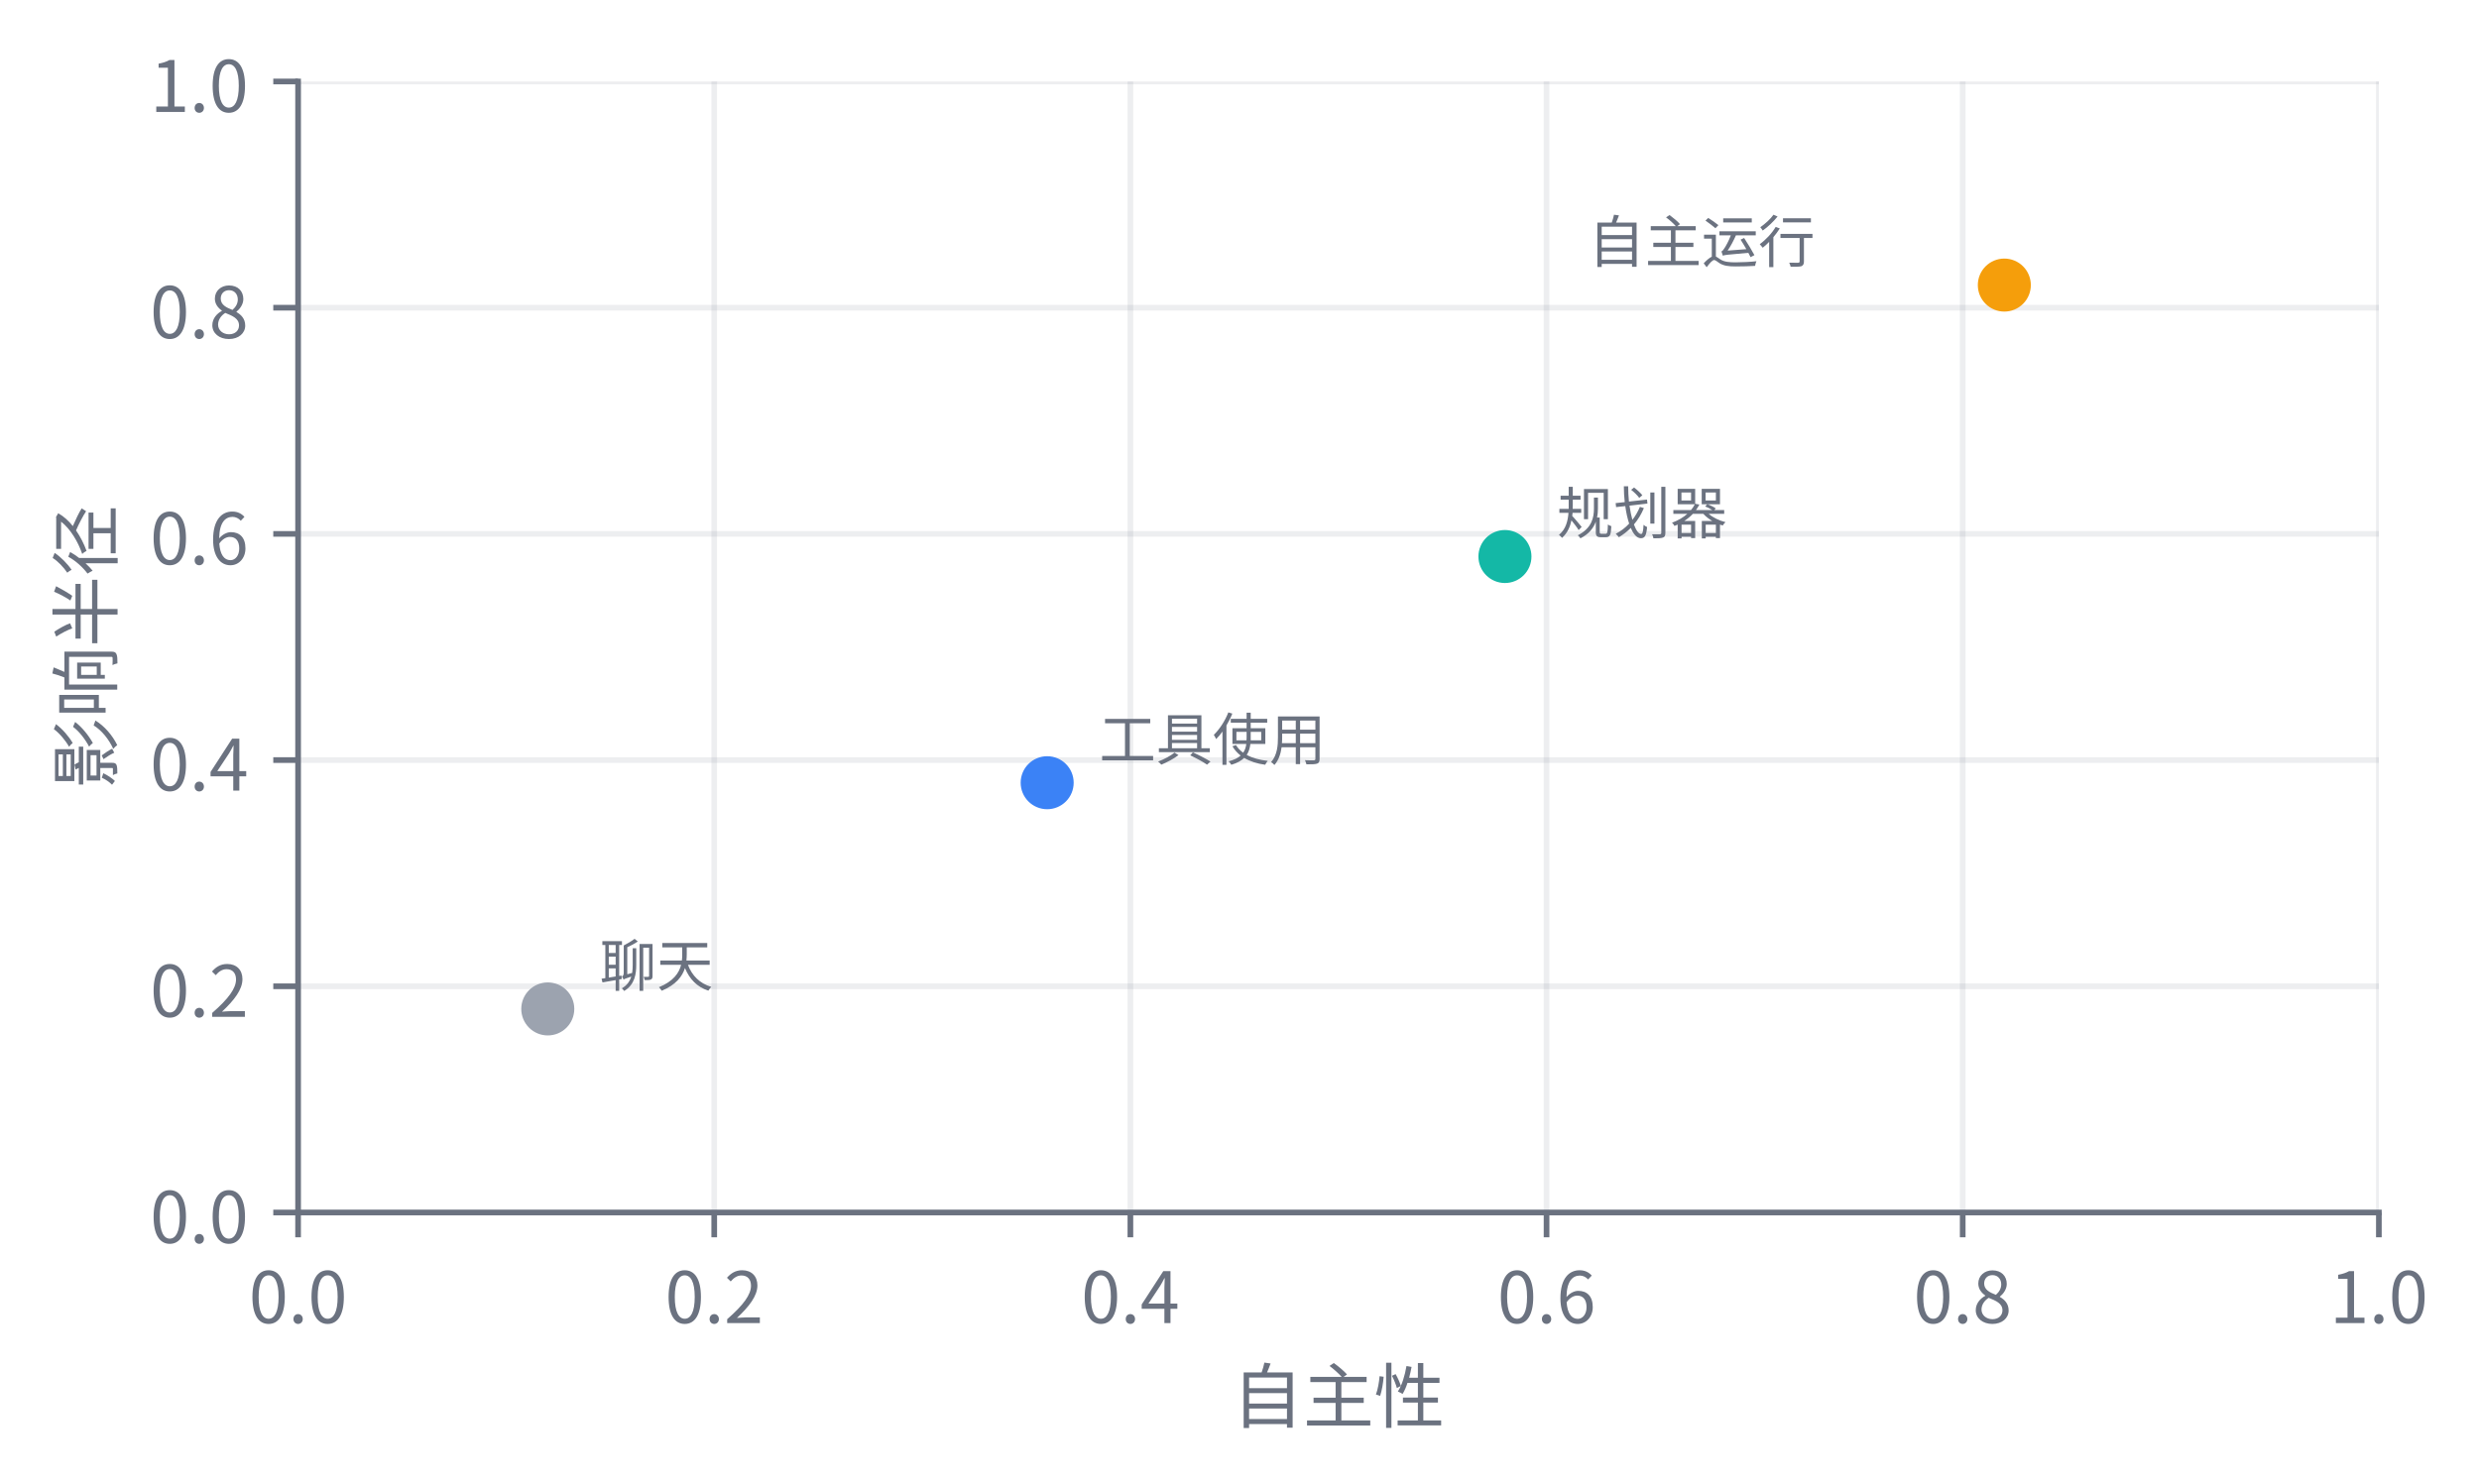
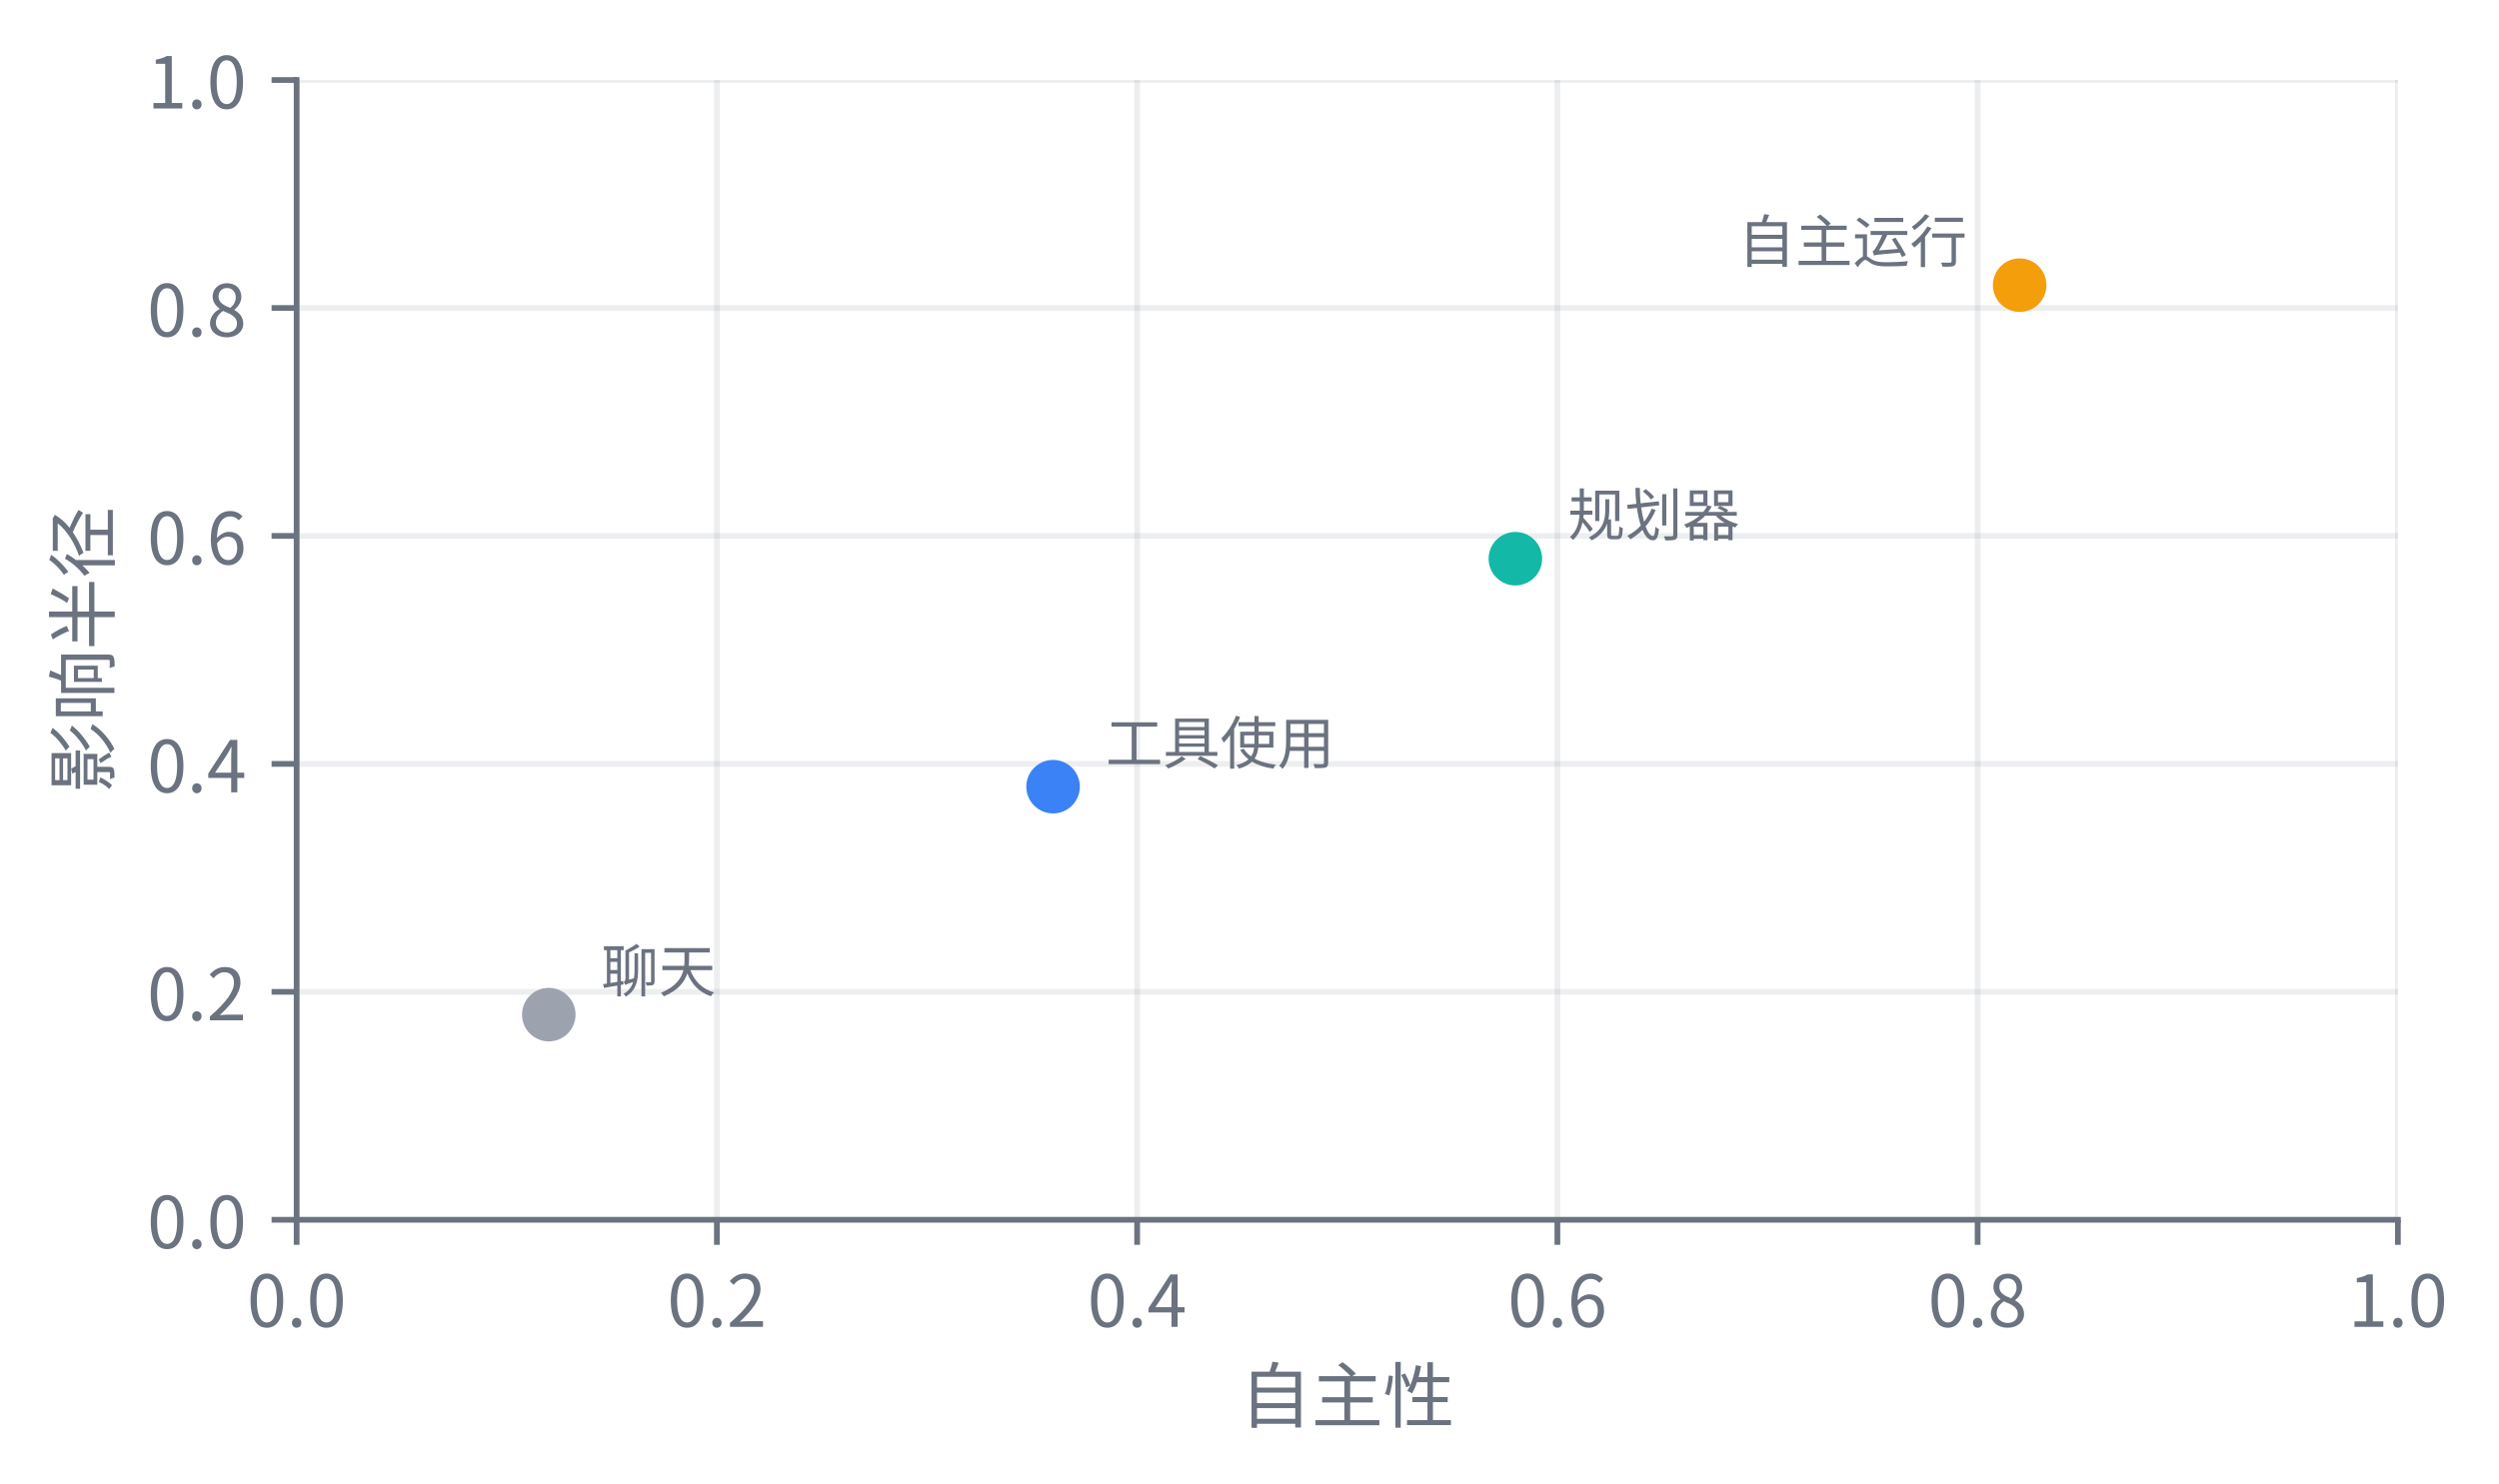
- <svg xmlns="http://www.w3.org/2000/svg" xmlns:xlink="http://www.w3.org/1999/xlink" width="349.722pt" height="209.301pt" viewBox="0 0 349.722 209.301" version="1.1">
+ <svg xmlns="http://www.w3.org/2000/svg" xmlns:xlink="http://www.w3.org/1999/xlink" width="349.128pt" height="207.26pt" viewBox="0 0 349.128 207.26" version="1.1">
  <defs>
    <style type="text/css">*{stroke-linejoin: round; stroke-linecap: butt}</style>
  </defs>
  <g id="figure_1">
    <g id="patch_1">
-       <path d="M 0 209.301  L 349.722 209.301  L 349.722 0  L 0 0  L 0 209.301  z " style="fill: none" />
+       <path d="M -0 207.26  L 349.128 207.26  L 349.128 0  L -0 0  L -0 207.26  z " style="fill: none" />
    </g>
    <g id="axes_1">
      <g id="patch_2">
-         <path d="M 42.052 171.101  L 335.596 171.101  L 335.596 11.5  L 42.052 11.5  L 42.052 171.101  z " style="fill: none" />
+         <path d="M 41.442 170.46  L 335.002 170.46  L 335.002 11.18  L 41.442 11.18  L 41.442 170.46  z " style="fill: none" />
      </g>
      <g id="matplotlib.axis_1">
        <g id="xtick_1">
          <g id="line2d_1">
-             <path d="M 42.052 171.101  L 42.052 11.5  " clip-path="url(#p66a26a8b22)" style="fill: none; stroke: #6b7280; stroke-opacity: 0.12; stroke-width: 0.8; stroke-linecap: square" />
+             <path d="M 41.442 170.46  L 41.442 11.18  " clip-path="url(#p966bdeb2ad)" style="fill: none; stroke: #6b7280; stroke-opacity: 0.12; stroke-width: 0.8; stroke-linecap: square" />
          </g>
          <g id="line2d_2">
            <defs>
-               <path id="mbd051386d2" d="M 0 0  L 0 3.5  " style="stroke: #6b7280; stroke-width: 0.8" />
+               <path id="ma06eddaf6c" d="M 0 0  L 0 3.5  " style="stroke: #6b7280; stroke-width: 0.8" />
            </defs>
            <g>
-               <use xlink:href="#mbd051386d2" x="42.052" y="171.101" style="fill: #6b7280; stroke: #6b7280; stroke-width: 0.8" />
+               <use xlink:href="#ma06eddaf6c" x="41.442" y="170.46" style="fill: #6b7280; stroke: #6b7280; stroke-width: 0.8" />
            </g>
          </g>
          <g id="text_1">
-             <text style="font-size: 10px; font-family: 'PingFang SC', 'Heiti SC', 'STHeiti', 'Noto Sans CJK SC', 'Microsoft YaHei', 'SimHei', 'Arial Unicode MS', 'DejaVu Sans', sans-serif; text-anchor: middle; fill: #6b7280" x="42.052" y="186.701" transform="rotate(-0 42.05156 186.7012)">0.0</text>
+             <text style="font-size: 10px; font-family: 'PingFang SC', 'Heiti SC', 'STHeiti', 'Noto Sans CJK SC', 'Microsoft YaHei', 'SimHei', 'Arial Unicode MS', 'DejaVu Sans', sans-serif; text-anchor: middle; fill: #6b7280" x="41.442" y="185.419" transform="rotate(-0 41.44219 185.4191)">0.0</text>
          </g>
        </g>
        <g id="xtick_2">
          <g id="line2d_3">
-             <path d="M 100.76 171.101  L 100.76 11.5  " clip-path="url(#p66a26a8b22)" style="fill: none; stroke: #6b7280; stroke-opacity: 0.12; stroke-width: 0.8; stroke-linecap: square" />
+             <path d="M 100.154 170.46  L 100.154 11.18  " clip-path="url(#p966bdeb2ad)" style="fill: none; stroke: #6b7280; stroke-opacity: 0.12; stroke-width: 0.8; stroke-linecap: square" />
          </g>
          <g id="line2d_4">
            <g>
-               <use xlink:href="#mbd051386d2" x="100.76" y="171.101" style="fill: #6b7280; stroke: #6b7280; stroke-width: 0.8" />
+               <use xlink:href="#ma06eddaf6c" x="100.154" y="170.46" style="fill: #6b7280; stroke: #6b7280; stroke-width: 0.8" />
            </g>
          </g>
          <g id="text_2">
-             <text style="font-size: 10px; font-family: 'PingFang SC', 'Heiti SC', 'STHeiti', 'Noto Sans CJK SC', 'Microsoft YaHei', 'SimHei', 'Arial Unicode MS', 'DejaVu Sans', sans-serif; text-anchor: middle; fill: #6b7280" x="100.76" y="186.701" transform="rotate(-0 100.7605 186.7012)">0.2</text>
+             <text style="font-size: 10px; font-family: 'PingFang SC', 'Heiti SC', 'STHeiti', 'Noto Sans CJK SC', 'Microsoft YaHei', 'SimHei', 'Arial Unicode MS', 'DejaVu Sans', sans-serif; text-anchor: middle; fill: #6b7280" x="100.154" y="185.419" transform="rotate(-0 100.1542 185.4191)">0.2</text>
          </g>
        </g>
        <g id="xtick_3">
          <g id="line2d_5">
-             <path d="M 159.469 171.101  L 159.469 11.5  " clip-path="url(#p66a26a8b22)" style="fill: none; stroke: #6b7280; stroke-opacity: 0.12; stroke-width: 0.8; stroke-linecap: square" />
+             <path d="M 158.866 170.46  L 158.866 11.18  " clip-path="url(#p966bdeb2ad)" style="fill: none; stroke: #6b7280; stroke-opacity: 0.12; stroke-width: 0.8; stroke-linecap: square" />
          </g>
          <g id="line2d_6">
            <g>
-               <use xlink:href="#mbd051386d2" x="159.469" y="171.101" style="fill: #6b7280; stroke: #6b7280; stroke-width: 0.8" />
+               <use xlink:href="#ma06eddaf6c" x="158.866" y="170.46" style="fill: #6b7280; stroke: #6b7280; stroke-width: 0.8" />
            </g>
          </g>
          <g id="text_3">
-             <text style="font-size: 10px; font-family: 'PingFang SC', 'Heiti SC', 'STHeiti', 'Noto Sans CJK SC', 'Microsoft YaHei', 'SimHei', 'Arial Unicode MS', 'DejaVu Sans', sans-serif; text-anchor: middle; fill: #6b7280" x="159.469" y="186.701" transform="rotate(-0 159.4694 186.7012)">0.4</text>
+             <text style="font-size: 10px; font-family: 'PingFang SC', 'Heiti SC', 'STHeiti', 'Noto Sans CJK SC', 'Microsoft YaHei', 'SimHei', 'Arial Unicode MS', 'DejaVu Sans', sans-serif; text-anchor: middle; fill: #6b7280" x="158.866" y="185.419" transform="rotate(-0 158.8662 185.4191)">0.4</text>
          </g>
        </g>
        <g id="xtick_4">
          <g id="line2d_7">
-             <path d="M 218.178 171.101  L 218.178 11.5  " clip-path="url(#p66a26a8b22)" style="fill: none; stroke: #6b7280; stroke-opacity: 0.12; stroke-width: 0.8; stroke-linecap: square" />
+             <path d="M 217.578 170.46  L 217.578 11.18  " clip-path="url(#p966bdeb2ad)" style="fill: none; stroke: #6b7280; stroke-opacity: 0.12; stroke-width: 0.8; stroke-linecap: square" />
          </g>
          <g id="line2d_8">
            <g>
-               <use xlink:href="#mbd051386d2" x="218.178" y="171.101" style="fill: #6b7280; stroke: #6b7280; stroke-width: 0.8" />
+               <use xlink:href="#ma06eddaf6c" x="217.578" y="170.46" style="fill: #6b7280; stroke: #6b7280; stroke-width: 0.8" />
            </g>
          </g>
          <g id="text_4">
-             <text style="font-size: 10px; font-family: 'PingFang SC', 'Heiti SC', 'STHeiti', 'Noto Sans CJK SC', 'Microsoft YaHei', 'SimHei', 'Arial Unicode MS', 'DejaVu Sans', sans-serif; text-anchor: middle; fill: #6b7280" x="218.178" y="186.701" transform="rotate(-0 218.1783 186.7012)">0.6</text>
+             <text style="font-size: 10px; font-family: 'PingFang SC', 'Heiti SC', 'STHeiti', 'Noto Sans CJK SC', 'Microsoft YaHei', 'SimHei', 'Arial Unicode MS', 'DejaVu Sans', sans-serif; text-anchor: middle; fill: #6b7280" x="217.578" y="185.419" transform="rotate(-0 217.5782 185.4191)">0.6</text>
          </g>
        </g>
        <g id="xtick_5">
          <g id="line2d_9">
-             <path d="M 276.887 171.101  L 276.887 11.5  " clip-path="url(#p66a26a8b22)" style="fill: none; stroke: #6b7280; stroke-opacity: 0.12; stroke-width: 0.8; stroke-linecap: square" />
+             <path d="M 276.29 170.46  L 276.29 11.18  " clip-path="url(#p966bdeb2ad)" style="fill: none; stroke: #6b7280; stroke-opacity: 0.12; stroke-width: 0.8; stroke-linecap: square" />
          </g>
          <g id="line2d_10">
            <g>
-               <use xlink:href="#mbd051386d2" x="276.887" y="171.101" style="fill: #6b7280; stroke: #6b7280; stroke-width: 0.8" />
+               <use xlink:href="#ma06eddaf6c" x="276.29" y="170.46" style="fill: #6b7280; stroke: #6b7280; stroke-width: 0.8" />
            </g>
          </g>
          <g id="text_5">
-             <text style="font-size: 10px; font-family: 'PingFang SC', 'Heiti SC', 'STHeiti', 'Noto Sans CJK SC', 'Microsoft YaHei', 'SimHei', 'Arial Unicode MS', 'DejaVu Sans', sans-serif; text-anchor: middle; fill: #6b7280" x="276.887" y="186.701" transform="rotate(-0 276.8872 186.7012)">0.8</text>
+             <text style="font-size: 10px; font-family: 'PingFang SC', 'Heiti SC', 'STHeiti', 'Noto Sans CJK SC', 'Microsoft YaHei', 'SimHei', 'Arial Unicode MS', 'DejaVu Sans', sans-serif; text-anchor: middle; fill: #6b7280" x="276.29" y="185.419" transform="rotate(-0 276.2902 185.4191)">0.8</text>
          </g>
        </g>
        <g id="xtick_6">
          <g id="line2d_11">
-             <path d="M 335.596 171.101  L 335.596 11.5  " clip-path="url(#p66a26a8b22)" style="fill: none; stroke: #6b7280; stroke-opacity: 0.12; stroke-width: 0.8; stroke-linecap: square" />
+             <path d="M 335.002 170.46  L 335.002 11.18  " clip-path="url(#p966bdeb2ad)" style="fill: none; stroke: #6b7280; stroke-opacity: 0.12; stroke-width: 0.8; stroke-linecap: square" />
          </g>
          <g id="line2d_12">
            <g>
-               <use xlink:href="#mbd051386d2" x="335.596" y="171.101" style="fill: #6b7280; stroke: #6b7280; stroke-width: 0.8" />
+               <use xlink:href="#ma06eddaf6c" x="335.002" y="170.46" style="fill: #6b7280; stroke: #6b7280; stroke-width: 0.8" />
            </g>
          </g>
          <g id="text_6">
-             <text style="font-size: 10px; font-family: 'PingFang SC', 'Heiti SC', 'STHeiti', 'Noto Sans CJK SC', 'Microsoft YaHei', 'SimHei', 'Arial Unicode MS', 'DejaVu Sans', sans-serif; text-anchor: middle; fill: #6b7280" x="335.596" y="186.701" transform="rotate(-0 335.5961 186.7012)">1.0</text>
+             <text style="font-size: 10px; font-family: 'PingFang SC', 'Heiti SC', 'STHeiti', 'Noto Sans CJK SC', 'Microsoft YaHei', 'SimHei', 'Arial Unicode MS', 'DejaVu Sans', sans-serif; text-anchor: middle; fill: #6b7280" x="335.002" y="185.419" transform="rotate(-0 335.0022 185.4191)">1.0</text>
          </g>
        </g>
        <g id="text_7">
-           <text style="font-size: 10px; font-family: 'PingFang SC', 'Heiti SC', 'STHeiti', 'Noto Sans CJK SC', 'Microsoft YaHei', 'SimHei', 'Arial Unicode MS', 'DejaVu Sans', sans-serif; text-anchor: middle; fill: #6b7280" x="188.824" y="200.701" transform="rotate(-0 188.8238 200.7012)">自主性</text>
+           <text style="font-size: 10px; font-family: 'PingFang SC', 'Heiti SC', 'STHeiti', 'Noto Sans CJK SC', 'Microsoft YaHei', 'SimHei', 'Arial Unicode MS', 'DejaVu Sans', sans-serif; text-anchor: middle; fill: #6b7280" x="188.222" y="198.719" transform="rotate(-0 188.2222 198.7191)">自主性</text>
        </g>
      </g>
      <g id="matplotlib.axis_2">
        <g id="ytick_1">
          <g id="line2d_13">
-             <path d="M 42.052 171.101  L 335.596 171.101  " clip-path="url(#p66a26a8b22)" style="fill: none; stroke: #6b7280; stroke-opacity: 0.12; stroke-width: 0.8; stroke-linecap: square" />
+             <path d="M 41.442 170.46  L 335.002 170.46  " clip-path="url(#p966bdeb2ad)" style="fill: none; stroke: #6b7280; stroke-opacity: 0.12; stroke-width: 0.8; stroke-linecap: square" />
          </g>
          <g id="line2d_14">
            <defs>
-               <path id="m3fb379ad70" d="M 0 0  L -3.5 0  " style="stroke: #6b7280; stroke-width: 0.8" />
+               <path id="m6c2457f88f" d="M 0 0  L -3.5 0  " style="stroke: #6b7280; stroke-width: 0.8" />
            </defs>
            <g>
-               <use xlink:href="#m3fb379ad70" x="42.052" y="171.101" style="fill: #6b7280; stroke: #6b7280; stroke-width: 0.8" />
+               <use xlink:href="#m6c2457f88f" x="41.442" y="170.46" style="fill: #6b7280; stroke: #6b7280; stroke-width: 0.8" />
            </g>
          </g>
          <g id="text_8">
-             <text style="font-size: 10px; font-family: 'PingFang SC', 'Heiti SC', 'STHeiti', 'Noto Sans CJK SC', 'Microsoft YaHei', 'SimHei', 'Arial Unicode MS', 'DejaVu Sans', sans-serif; text-anchor: end; fill: #6b7280" x="35.052" y="175.401" transform="rotate(-0 35.05156 175.4012)">0.0</text>
+             <text style="font-size: 10px; font-family: 'PingFang SC', 'Heiti SC', 'STHeiti', 'Noto Sans CJK SC', 'Microsoft YaHei', 'SimHei', 'Arial Unicode MS', 'DejaVu Sans', sans-serif; text-anchor: end; fill: #6b7280" x="34.442" y="174.439" transform="rotate(-0 34.44219 174.4394)">0.0</text>
          </g>
        </g>
        <g id="ytick_2">
          <g id="line2d_15">
-             <path d="M 42.052 139.181  L 335.596 139.181  " clip-path="url(#p66a26a8b22)" style="fill: none; stroke: #6b7280; stroke-opacity: 0.12; stroke-width: 0.8; stroke-linecap: square" />
+             <path d="M 41.442 138.604  L 335.002 138.604  " clip-path="url(#p966bdeb2ad)" style="fill: none; stroke: #6b7280; stroke-opacity: 0.12; stroke-width: 0.8; stroke-linecap: square" />
          </g>
          <g id="line2d_16">
            <g>
-               <use xlink:href="#m3fb379ad70" x="42.052" y="139.181" style="fill: #6b7280; stroke: #6b7280; stroke-width: 0.8" />
+               <use xlink:href="#m6c2457f88f" x="41.442" y="138.604" style="fill: #6b7280; stroke: #6b7280; stroke-width: 0.8" />
            </g>
          </g>
          <g id="text_9">
-             <text style="font-size: 10px; font-family: 'PingFang SC', 'Heiti SC', 'STHeiti', 'Noto Sans CJK SC', 'Microsoft YaHei', 'SimHei', 'Arial Unicode MS', 'DejaVu Sans', sans-serif; text-anchor: end; fill: #6b7280" x="35.052" y="143.481" transform="rotate(-0 35.05156 143.4809)">0.2</text>
+             <text style="font-size: 10px; font-family: 'PingFang SC', 'Heiti SC', 'STHeiti', 'Noto Sans CJK SC', 'Microsoft YaHei', 'SimHei', 'Arial Unicode MS', 'DejaVu Sans', sans-serif; text-anchor: end; fill: #6b7280" x="34.442" y="142.583" transform="rotate(-0 34.44219 142.5834)">0.2</text>
          </g>
        </g>
        <g id="ytick_3">
          <g id="line2d_17">
-             <path d="M 42.052 107.261  L 335.596 107.261  " clip-path="url(#p66a26a8b22)" style="fill: none; stroke: #6b7280; stroke-opacity: 0.12; stroke-width: 0.8; stroke-linecap: square" />
+             <path d="M 41.442 106.748  L 335.002 106.748  " clip-path="url(#p966bdeb2ad)" style="fill: none; stroke: #6b7280; stroke-opacity: 0.12; stroke-width: 0.8; stroke-linecap: square" />
          </g>
          <g id="line2d_18">
            <g>
-               <use xlink:href="#m3fb379ad70" x="42.052" y="107.261" style="fill: #6b7280; stroke: #6b7280; stroke-width: 0.8" />
+               <use xlink:href="#m6c2457f88f" x="41.442" y="106.748" style="fill: #6b7280; stroke: #6b7280; stroke-width: 0.8" />
            </g>
          </g>
          <g id="text_10">
-             <text style="font-size: 10px; font-family: 'PingFang SC', 'Heiti SC', 'STHeiti', 'Noto Sans CJK SC', 'Microsoft YaHei', 'SimHei', 'Arial Unicode MS', 'DejaVu Sans', sans-serif; text-anchor: end; fill: #6b7280" x="35.052" y="111.561" transform="rotate(-0 35.05156 111.5607)">0.4</text>
+             <text style="font-size: 10px; font-family: 'PingFang SC', 'Heiti SC', 'STHeiti', 'Noto Sans CJK SC', 'Microsoft YaHei', 'SimHei', 'Arial Unicode MS', 'DejaVu Sans', sans-serif; text-anchor: end; fill: #6b7280" x="34.442" y="110.727" transform="rotate(-0 34.44219 110.7274)">0.4</text>
          </g>
        </g>
        <g id="ytick_4">
          <g id="line2d_19">
-             <path d="M 42.052 75.34  L 335.596 75.34  " clip-path="url(#p66a26a8b22)" style="fill: none; stroke: #6b7280; stroke-opacity: 0.12; stroke-width: 0.8; stroke-linecap: square" />
+             <path d="M 41.442 74.892  L 335.002 74.892  " clip-path="url(#p966bdeb2ad)" style="fill: none; stroke: #6b7280; stroke-opacity: 0.12; stroke-width: 0.8; stroke-linecap: square" />
          </g>
          <g id="line2d_20">
            <g>
-               <use xlink:href="#m3fb379ad70" x="42.052" y="75.34" style="fill: #6b7280; stroke: #6b7280; stroke-width: 0.8" />
+               <use xlink:href="#m6c2457f88f" x="41.442" y="74.892" style="fill: #6b7280; stroke: #6b7280; stroke-width: 0.8" />
            </g>
          </g>
          <g id="text_11">
-             <text style="font-size: 10px; font-family: 'PingFang SC', 'Heiti SC', 'STHeiti', 'Noto Sans CJK SC', 'Microsoft YaHei', 'SimHei', 'Arial Unicode MS', 'DejaVu Sans', sans-serif; text-anchor: end; fill: #6b7280" x="35.052" y="79.64" transform="rotate(-0 35.05156 79.64047)">0.6</text>
+             <text style="font-size: 10px; font-family: 'PingFang SC', 'Heiti SC', 'STHeiti', 'Noto Sans CJK SC', 'Microsoft YaHei', 'SimHei', 'Arial Unicode MS', 'DejaVu Sans', sans-serif; text-anchor: end; fill: #6b7280" x="34.442" y="78.871" transform="rotate(-0 34.44219 78.87138)">0.6</text>
          </g>
        </g>
        <g id="ytick_5">
          <g id="line2d_21">
-             <path d="M 42.052 43.42  L 335.596 43.42  " clip-path="url(#p66a26a8b22)" style="fill: none; stroke: #6b7280; stroke-opacity: 0.12; stroke-width: 0.8; stroke-linecap: square" />
+             <path d="M 41.442 43.036  L 335.002 43.036  " clip-path="url(#p966bdeb2ad)" style="fill: none; stroke: #6b7280; stroke-opacity: 0.12; stroke-width: 0.8; stroke-linecap: square" />
          </g>
          <g id="line2d_22">
            <g>
-               <use xlink:href="#m3fb379ad70" x="42.052" y="43.42" style="fill: #6b7280; stroke: #6b7280; stroke-width: 0.8" />
+               <use xlink:href="#m6c2457f88f" x="41.442" y="43.036" style="fill: #6b7280; stroke: #6b7280; stroke-width: 0.8" />
            </g>
          </g>
          <g id="text_12">
-             <text style="font-size: 10px; font-family: 'PingFang SC', 'Heiti SC', 'STHeiti', 'Noto Sans CJK SC', 'Microsoft YaHei', 'SimHei', 'Arial Unicode MS', 'DejaVu Sans', sans-serif; text-anchor: end; fill: #6b7280" x="35.052" y="47.72" transform="rotate(-0 35.05156 47.72023)">0.8</text>
+             <text style="font-size: 10px; font-family: 'PingFang SC', 'Heiti SC', 'STHeiti', 'Noto Sans CJK SC', 'Microsoft YaHei', 'SimHei', 'Arial Unicode MS', 'DejaVu Sans', sans-serif; text-anchor: end; fill: #6b7280" x="34.442" y="47.015" transform="rotate(-0 34.44219 47.01537)">0.8</text>
          </g>
        </g>
        <g id="ytick_6">
          <g id="line2d_23">
-             <path d="M 42.052 11.5  L 335.596 11.5  " clip-path="url(#p66a26a8b22)" style="fill: none; stroke: #6b7280; stroke-opacity: 0.12; stroke-width: 0.8; stroke-linecap: square" />
+             <path d="M 41.442 11.18  L 335.002 11.18  " clip-path="url(#p966bdeb2ad)" style="fill: none; stroke: #6b7280; stroke-opacity: 0.12; stroke-width: 0.8; stroke-linecap: square" />
          </g>
          <g id="line2d_24">
            <g>
-               <use xlink:href="#m3fb379ad70" x="42.052" y="11.5" style="fill: #6b7280; stroke: #6b7280; stroke-width: 0.8" />
+               <use xlink:href="#m6c2457f88f" x="41.442" y="11.18" style="fill: #6b7280; stroke: #6b7280; stroke-width: 0.8" />
            </g>
          </g>
          <g id="text_13">
-             <text style="font-size: 10px; font-family: 'PingFang SC', 'Heiti SC', 'STHeiti', 'Noto Sans CJK SC', 'Microsoft YaHei', 'SimHei', 'Arial Unicode MS', 'DejaVu Sans', sans-serif; text-anchor: end; fill: #6b7280" x="35.052" y="15.8" transform="rotate(-0 35.05156 15.8)">1.0</text>
+             <text style="font-size: 10px; font-family: 'PingFang SC', 'Heiti SC', 'STHeiti', 'Noto Sans CJK SC', 'Microsoft YaHei', 'SimHei', 'Arial Unicode MS', 'DejaVu Sans', sans-serif; text-anchor: end; fill: #6b7280" x="34.442" y="15.159" transform="rotate(-0 34.44219 15.15938)">1.0</text>
          </g>
        </g>
        <g id="text_14">
-           <text style="font-size: 10px; font-family: 'PingFang SC', 'Heiti SC', 'STHeiti', 'Noto Sans CJK SC', 'Microsoft YaHei', 'SimHei', 'Arial Unicode MS', 'DejaVu Sans', sans-serif; text-anchor: middle; fill: #6b7280" x="15.8" y="91.301" transform="rotate(-90 15.8 91.30059)">影响半径</text>
+           <text style="font-size: 10px; font-family: 'PingFang SC', 'Heiti SC', 'STHeiti', 'Noto Sans CJK SC', 'Microsoft YaHei', 'SimHei', 'Arial Unicode MS', 'DejaVu Sans', sans-serif; text-anchor: middle; fill: #6b7280" x="15.25" y="90.82" transform="rotate(-90 15.25 90.81969)">影响半径</text>
        </g>
      </g>
      <g id="patch_3">
-         <path d="M 42.052 171.101  L 42.052 11.5  " style="fill: none; stroke: #6b7280; stroke-width: 0.8; stroke-linejoin: miter; stroke-linecap: square" />
+         <path d="M 41.442 170.46  L 41.442 11.18  " style="fill: none; stroke: #6b7280; stroke-width: 0.8; stroke-linejoin: miter; stroke-linecap: square" />
      </g>
      <g id="patch_4">
-         <path d="M 42.052 171.101  L 335.596 171.101  " style="fill: none; stroke: #6b7280; stroke-width: 0.8; stroke-linejoin: miter; stroke-linecap: square" />
+         <path d="M 41.442 170.46  L 335.002 170.46  " style="fill: none; stroke: #6b7280; stroke-width: 0.8; stroke-linejoin: miter; stroke-linecap: square" />
      </g>
      <g id="PathCollection_1">
        <defs>
-           <path id="mfa7aab158f" d="M 0 3.24  C 0.859 3.24 1.684 2.899 2.291 2.291  C 2.899 1.684 3.24 0.859 3.24 0  C 3.24 -0.859 2.899 -1.684 2.291 -2.291  C 1.684 -2.899 0.859 -3.24 0 -3.24  C -0.859 -3.24 -1.684 -2.899 -2.291 -2.291  C -2.899 -1.684 -3.24 -0.859 -3.24 0  C -3.24 0.859 -2.899 1.684 -2.291 2.291  C -1.684 2.899 -0.859 3.24 0 3.24  z " style="stroke: #9ca3af" />
-         </defs>
-         <g clip-path="url(#p66a26a8b22)">
-           <use xlink:href="#mfa7aab158f" x="77.277" y="142.373" style="fill: #9ca3af; stroke: #9ca3af" />
+           <path id="mb15794b400" d="M 0 3.24  C 0.859 3.24 1.684 2.899 2.291 2.291  C 2.899 1.684 3.24 0.859 3.24 0  C 3.24 -0.859 2.899 -1.684 2.291 -2.291  C 1.684 -2.899 0.859 -3.24 0 -3.24  C -0.859 -3.24 -1.684 -2.899 -2.291 -2.291  C -2.899 -1.684 -3.24 -0.859 -3.24 0  C -3.24 0.859 -2.899 1.684 -2.291 2.291  C -1.684 2.899 -0.859 3.24 0 3.24  z " style="stroke: #9ca3af" />
+         </defs>
+         <g clip-path="url(#p966bdeb2ad)">
+           <use xlink:href="#mb15794b400" x="76.669" y="141.789" style="fill: #9ca3af; stroke: #9ca3af" />
        </g>
      </g>
      <g id="text_15">
-         <text style="font-size: 8px; font-family: 'PingFang SC', 'Heiti SC', 'STHeiti', 'Noto Sans CJK SC', 'Microsoft YaHei', 'SimHei', 'Arial Unicode MS', 'DejaVu Sans', sans-serif; text-anchor: start; fill: #6b7280" x="84.616" y="139.181" transform="rotate(-0 84.61552 139.1809)">聊天</text>
+         <text style="font-size: 8px; font-family: 'PingFang SC', 'Heiti SC', 'STHeiti', 'Noto Sans CJK SC', 'Microsoft YaHei', 'SimHei', 'Arial Unicode MS', 'DejaVu Sans', sans-serif; text-anchor: start; fill: #6b7280" x="84.008" y="138.604" transform="rotate(-0 84.00839 138.6037)">聊天</text>
      </g>
      <g id="PathCollection_2">
        <defs>
-           <path id="m214d7c30c0" d="M 0 3.24  C 0.859 3.24 1.684 2.899 2.291 2.291  C 2.899 1.684 3.24 0.859 3.24 0  C 3.24 -0.859 2.899 -1.684 2.291 -2.291  C 1.684 -2.899 0.859 -3.24 0 -3.24  C -0.859 -3.24 -1.684 -2.899 -2.291 -2.291  C -2.899 -1.684 -3.24 -0.859 -3.24 0  C -3.24 0.859 -2.899 1.684 -2.291 2.291  C -1.684 2.899 -0.859 3.24 0 3.24  z " style="stroke: #3b82f6" />
-         </defs>
-         <g clip-path="url(#p66a26a8b22)">
-           <use xlink:href="#m214d7c30c0" x="147.728" y="110.453" style="fill: #3b82f6; stroke: #3b82f6" />
+           <path id="mf1b376cf03" d="M 0 3.24  C 0.859 3.24 1.684 2.899 2.291 2.291  C 2.899 1.684 3.24 0.859 3.24 0  C 3.24 -0.859 2.899 -1.684 2.291 -2.291  C 1.684 -2.899 0.859 -3.24 0 -3.24  C -0.859 -3.24 -1.684 -2.899 -2.291 -2.291  C -2.899 -1.684 -3.24 -0.859 -3.24 0  C -3.24 0.859 -2.899 1.684 -2.291 2.291  C -1.684 2.899 -0.859 3.24 0 3.24  z " style="stroke: #3b82f6" />
+         </defs>
+         <g clip-path="url(#p966bdeb2ad)">
+           <use xlink:href="#mf1b376cf03" x="147.124" y="109.933" style="fill: #3b82f6; stroke: #3b82f6" />
        </g>
      </g>
      <g id="text_16">
-         <text style="font-size: 8px; font-family: 'PingFang SC', 'Heiti SC', 'STHeiti', 'Noto Sans CJK SC', 'Microsoft YaHei', 'SimHei', 'Arial Unicode MS', 'DejaVu Sans', sans-serif; text-anchor: start; fill: #6b7280" x="155.066" y="107.261" transform="rotate(-0 155.0662 107.2607)">工具使用</text>
+         <text style="font-size: 8px; font-family: 'PingFang SC', 'Heiti SC', 'STHeiti', 'Noto Sans CJK SC', 'Microsoft YaHei', 'SimHei', 'Arial Unicode MS', 'DejaVu Sans', sans-serif; text-anchor: start; fill: #6b7280" x="154.463" y="106.748" transform="rotate(-0 154.4628 106.7477)">工具使用</text>
      </g>
      <g id="PathCollection_3">
        <defs>
-           <path id="m104a4d35db" d="M 0 3.24  C 0.859 3.24 1.684 2.899 2.291 2.291  C 2.899 1.684 3.24 0.859 3.24 0  C 3.24 -0.859 2.899 -1.684 2.291 -2.291  C 1.684 -2.899 0.859 -3.24 0 -3.24  C -0.859 -3.24 -1.684 -2.899 -2.291 -2.291  C -2.899 -1.684 -3.24 -0.859 -3.24 0  C -3.24 0.859 -2.899 1.684 -2.291 2.291  C -1.684 2.899 -0.859 3.24 0 3.24  z " style="stroke: #14b8a6" />
-         </defs>
-         <g clip-path="url(#p66a26a8b22)">
-           <use xlink:href="#m104a4d35db" x="212.307" y="78.532" style="fill: #14b8a6; stroke: #14b8a6" />
+           <path id="m8b9355a905" d="M 0 3.24  C 0.859 3.24 1.684 2.899 2.291 2.291  C 2.899 1.684 3.24 0.859 3.24 0  C 3.24 -0.859 2.899 -1.684 2.291 -2.291  C 1.684 -2.899 0.859 -3.24 0 -3.24  C -0.859 -3.24 -1.684 -2.899 -2.291 -2.291  C -2.899 -1.684 -3.24 -0.859 -3.24 0  C -3.24 0.859 -2.899 1.684 -2.291 2.291  C -1.684 2.899 -0.859 3.24 0 3.24  z " style="stroke: #14b8a6" />
+         </defs>
+         <g clip-path="url(#p966bdeb2ad)">
+           <use xlink:href="#m8b9355a905" x="211.707" y="78.077" style="fill: #14b8a6; stroke: #14b8a6" />
        </g>
      </g>
      <g id="text_17">
-         <text style="font-size: 8px; font-family: 'PingFang SC', 'Heiti SC', 'STHeiti', 'Noto Sans CJK SC', 'Microsoft YaHei', 'SimHei', 'Arial Unicode MS', 'DejaVu Sans', sans-serif; text-anchor: start; fill: #6b7280" x="219.646" y="75.34" transform="rotate(-0 219.646 75.34047)">规划器</text>
+         <text style="font-size: 8px; font-family: 'PingFang SC', 'Heiti SC', 'STHeiti', 'Noto Sans CJK SC', 'Microsoft YaHei', 'SimHei', 'Arial Unicode MS', 'DejaVu Sans', sans-serif; text-anchor: start; fill: #6b7280" x="219.046" y="74.892" transform="rotate(-0 219.046 74.89169)">规划器</text>
      </g>
      <g id="PathCollection_4">
        <defs>
-           <path id="m94bdae04e3" d="M 0 3.24  C 0.859 3.24 1.684 2.899 2.291 2.291  C 2.899 1.684 3.24 0.859 3.24 0  C 3.24 -0.859 2.899 -1.684 2.291 -2.291  C 1.684 -2.899 0.859 -3.24 0 -3.24  C -0.859 -3.24 -1.684 -2.899 -2.291 -2.291  C -2.899 -1.684 -3.24 -0.859 -3.24 0  C -3.24 0.859 -2.899 1.684 -2.291 2.291  C -1.684 2.899 -0.859 3.24 0 3.24  z " style="stroke: #f59e0b" />
-         </defs>
-         <g clip-path="url(#p66a26a8b22)">
-           <use xlink:href="#m94bdae04e3" x="282.758" y="40.228" style="fill: #f59e0b; stroke: #f59e0b" />
+           <path id="m303f5798e4" d="M 0 3.24  C 0.859 3.24 1.684 2.899 2.291 2.291  C 2.899 1.684 3.24 0.859 3.24 0  C 3.24 -0.859 2.899 -1.684 2.291 -2.291  C 1.684 -2.899 0.859 -3.24 0 -3.24  C -0.859 -3.24 -1.684 -2.899 -2.291 -2.291  C -2.899 -1.684 -3.24 -0.859 -3.24 0  C -3.24 0.859 -2.899 1.684 -2.291 2.291  C -1.684 2.899 -0.859 3.24 0 3.24  z " style="stroke: #f59e0b" />
+         </defs>
+         <g clip-path="url(#p966bdeb2ad)">
+           <use xlink:href="#m303f5798e4" x="282.161" y="39.85" style="fill: #f59e0b; stroke: #f59e0b" />
        </g>
      </g>
      <g id="text_18">
-         <text style="font-size: 8px; font-family: 'PingFang SC', 'Heiti SC', 'STHeiti', 'Noto Sans CJK SC', 'Microsoft YaHei', 'SimHei', 'Arial Unicode MS', 'DejaVu Sans', sans-serif; text-anchor: start; fill: #6b7280" x="224.049" y="37.036" transform="rotate(-0 224.0492 37.03619)">自主运行</text>
+         <text style="font-size: 8px; font-family: 'PingFang SC', 'Heiti SC', 'STHeiti', 'Noto Sans CJK SC', 'Microsoft YaHei', 'SimHei', 'Arial Unicode MS', 'DejaVu Sans', sans-serif; text-anchor: end; fill: #6b7280" x="274.822" y="36.664" transform="rotate(-0 274.8224 36.66449)">自主运行</text>
      </g>
    </g>
  </g>
  <defs>
-     <clipPath id="p66a26a8b22">
-       <rect x="42.052" y="11.5" width="293.545" height="159.601" />
+     <clipPath id="p966bdeb2ad">
+       <rect x="41.442" y="11.18" width="293.56" height="159.28" />
    </clipPath>
  </defs>
</svg>
